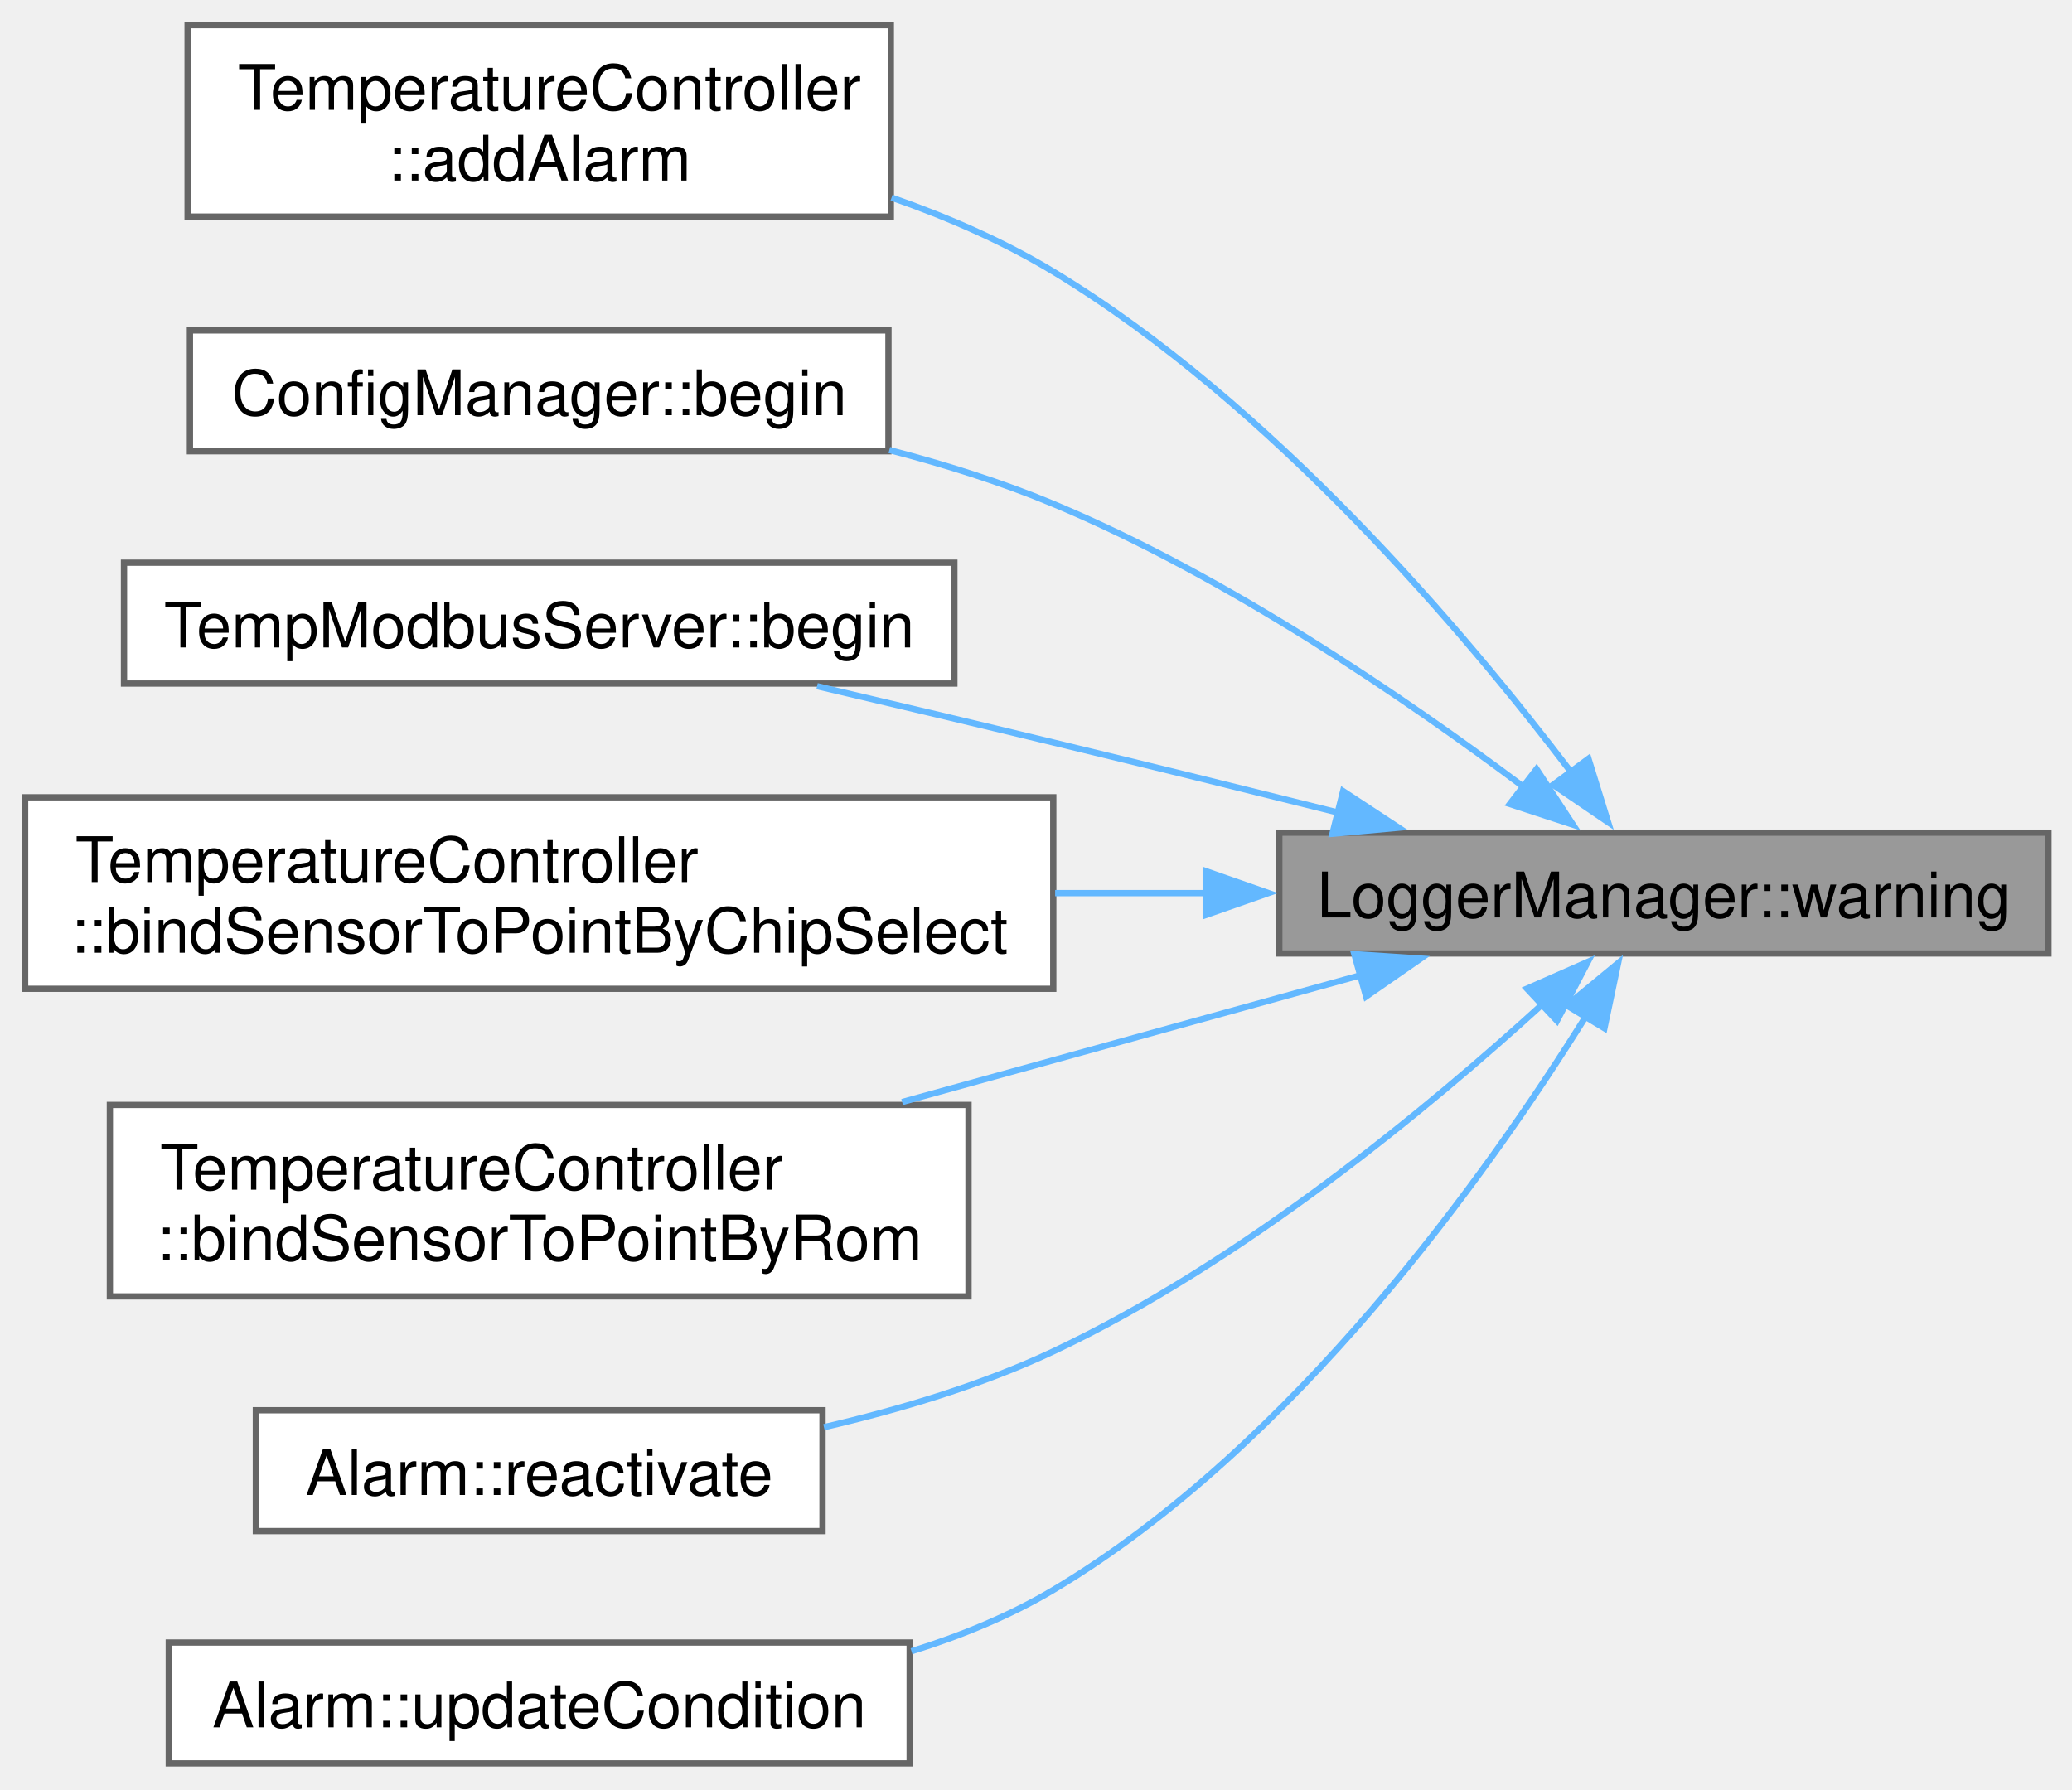
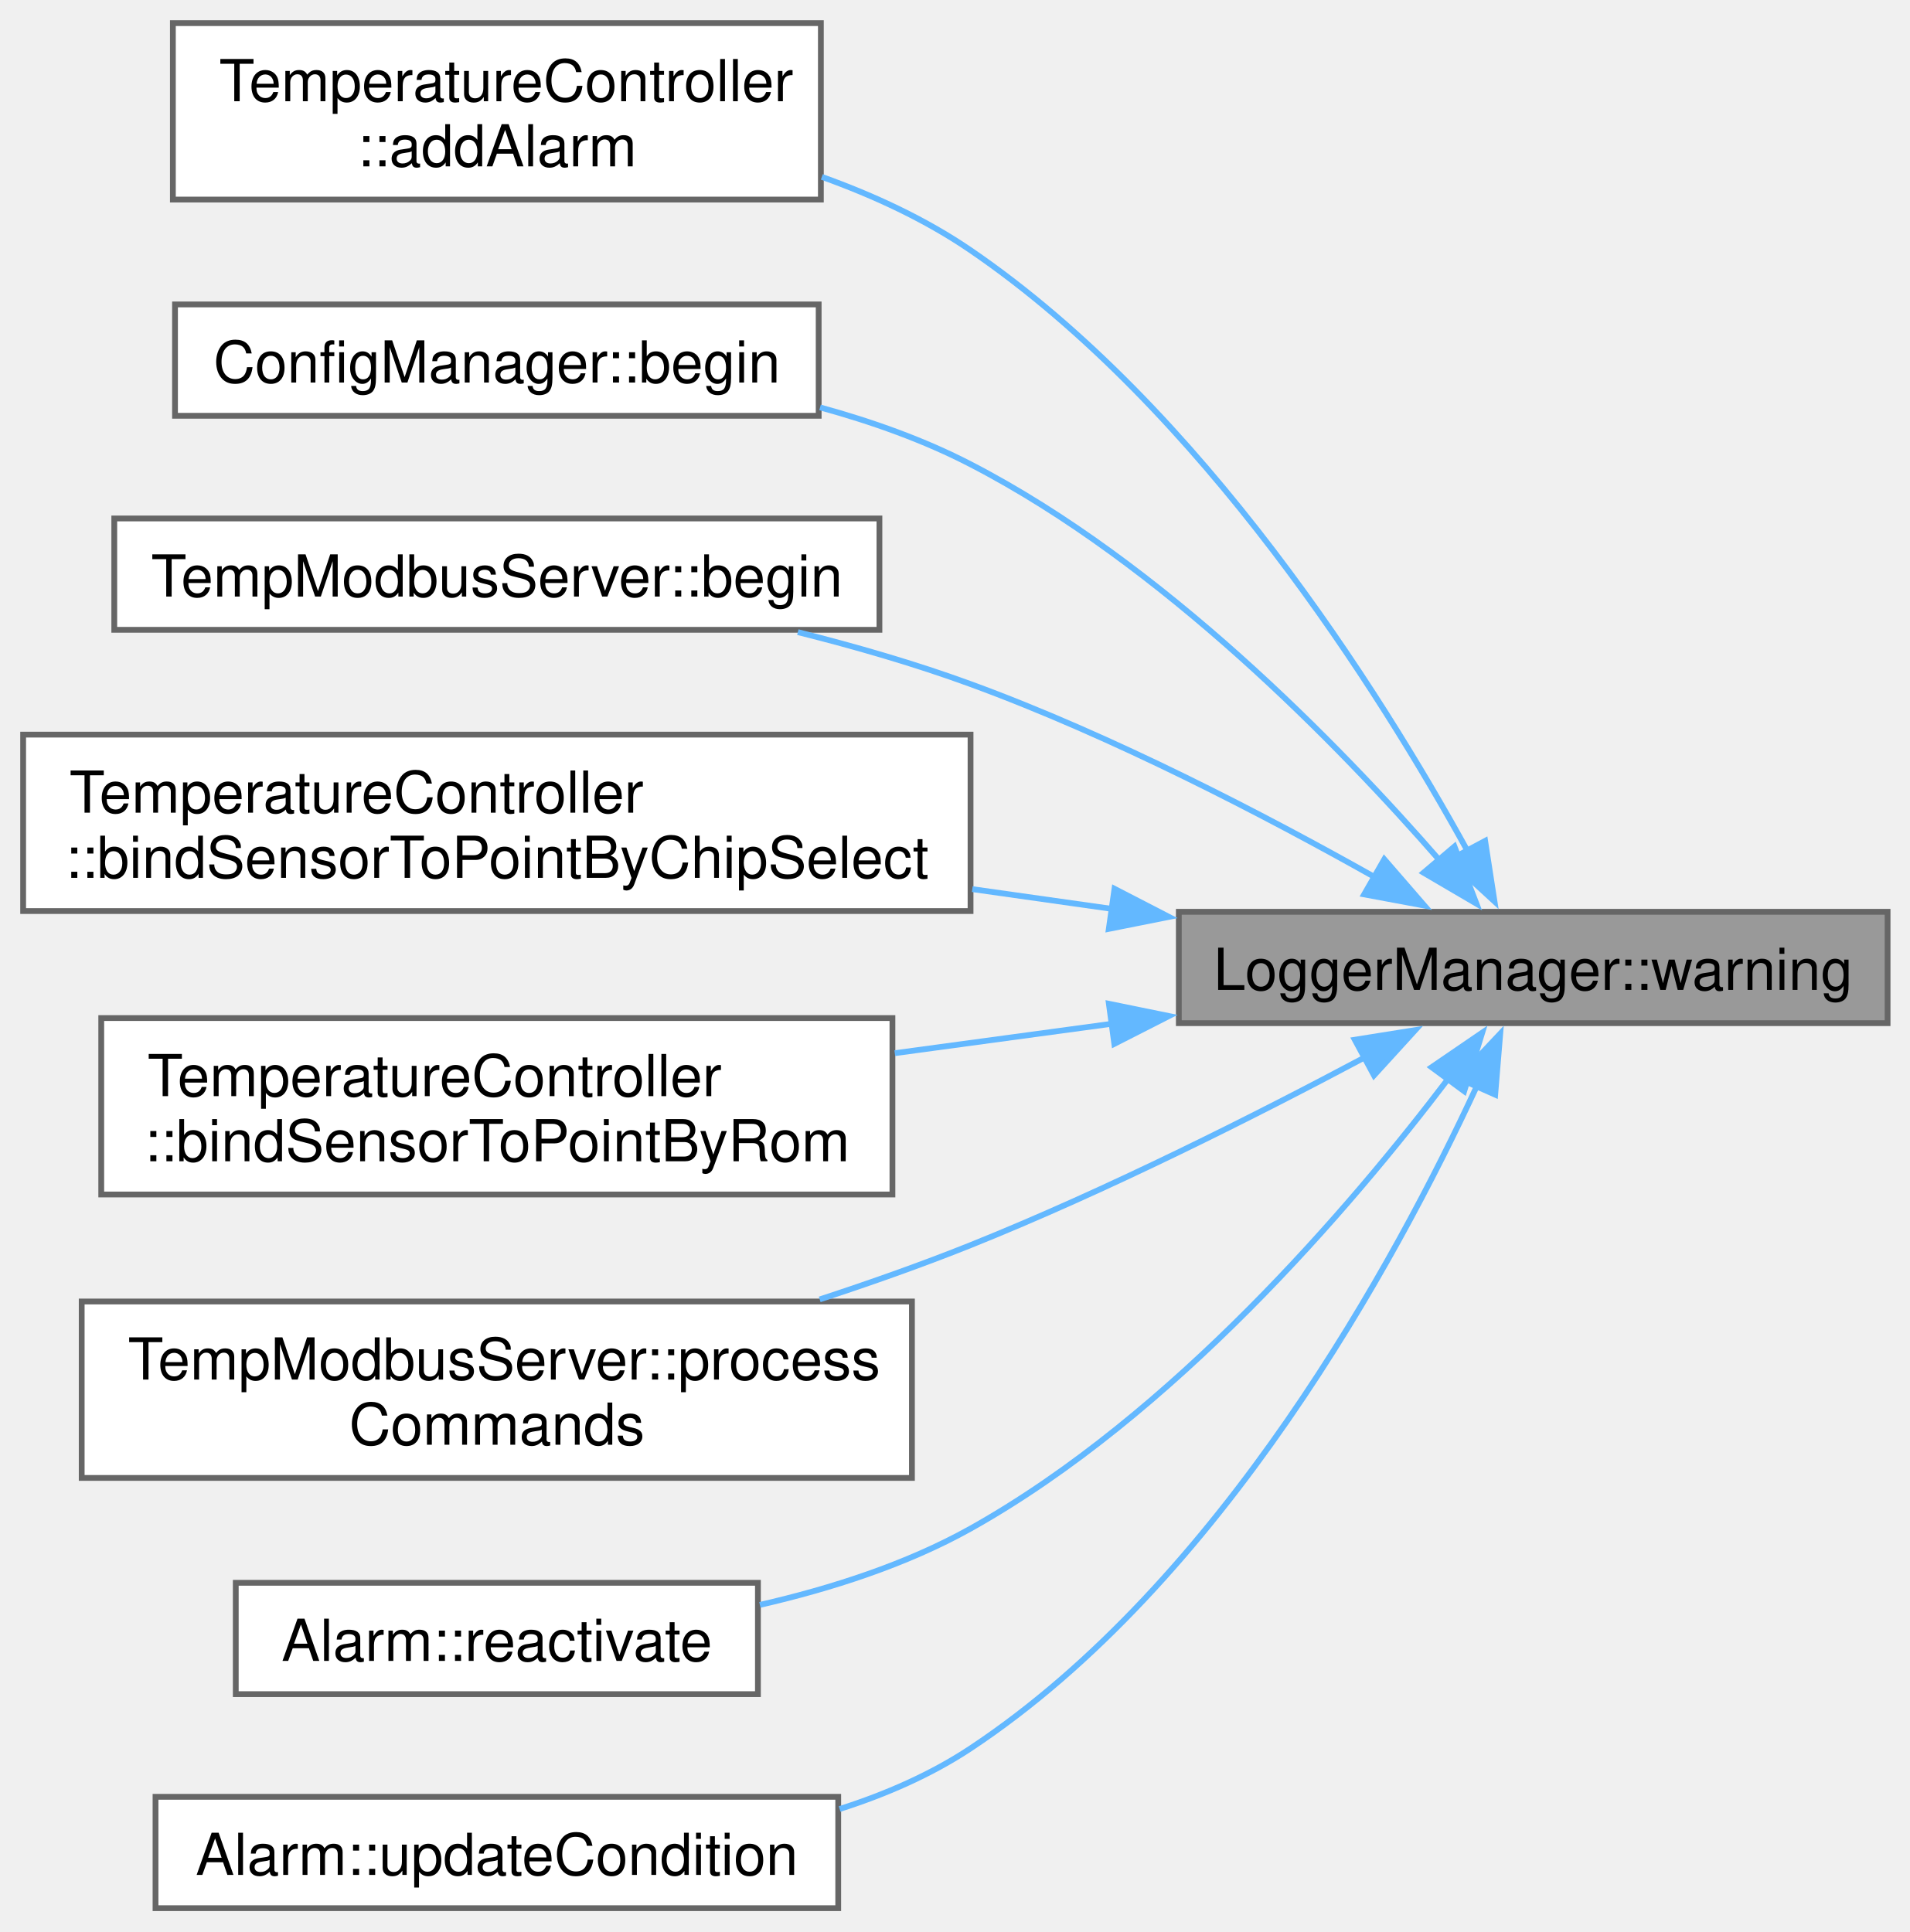
- <svg xmlns="http://www.w3.org/2000/svg" xmlns:xlink="http://www.w3.org/1999/xlink" width="330pt" height="285pt" viewBox="0.00 0.00 330.00 285.00">
-   <g id="graph0" class="graph" transform="scale(1 1) rotate(0) translate(4 280.88)">
+ <svg xmlns="http://www.w3.org/2000/svg" xmlns:xlink="http://www.w3.org/1999/xlink" width="330pt" height="334pt" viewBox="0.00 0.00 330.00 334.00">
+   <g id="graph0" class="graph" transform="scale(1 1) rotate(0) translate(4 329.88)">
    <g id="Node000001" class="node">
      <g id="a_Node000001">
        <a xlink:title="Log warning message (static convenience method)">
-           <polygon fill="#999999" stroke="#666666" points="322.25,-148.25 199.75,-148.25 199.75,-129 322.25,-129 322.25,-148.25" />
-           <text xml:space="preserve" text-anchor="middle" x="261" y="-134.75" font-family="Helvetica,sans-Serif" font-size="10.00">LoggerManager::warning</text>
+           <polygon fill="#999999" stroke="#666666" points="322.25,-172.25 199.75,-172.25 199.75,-153 322.25,-153 322.25,-172.25" />
+           <text xml:space="preserve" text-anchor="middle" x="261" y="-158.75" font-family="Helvetica,sans-Serif" font-size="10.00">LoggerManager::warning</text>
        </a>
      </g>
    </g>
    <g id="Node000002" class="node">
      <g id="a_Node000002">
        <a xlink:href="class_temperature_controller.html#ac5c3403746d7c850bf7929bf5ee3448a" target="_top" xlink:title="Add alarm configuration.">
-           <polygon fill="white" stroke="#666666" points="137.88,-276.88 25.88,-276.88 25.88,-246.38 137.88,-246.38 137.88,-276.88" />
-           <text xml:space="preserve" text-anchor="start" x="33.88" y="-263.38" font-family="Helvetica,sans-Serif" font-size="10.00">TemperatureController</text>
-           <text xml:space="preserve" text-anchor="middle" x="81.88" y="-252.12" font-family="Helvetica,sans-Serif" font-size="10.00">::addAlarm</text>
+           <polygon fill="white" stroke="#666666" points="137.88,-325.88 25.88,-325.88 25.88,-295.38 137.88,-295.38 137.88,-325.88" />
+           <text xml:space="preserve" text-anchor="start" x="33.88" y="-312.38" font-family="Helvetica,sans-Serif" font-size="10.00">TemperatureController</text>
+           <text xml:space="preserve" text-anchor="middle" x="81.88" y="-301.12" font-family="Helvetica,sans-Serif" font-size="10.00">::addAlarm</text>
        </a>
      </g>
    </g>
    <g id="edge1_Node000001_Node000002" class="edge">
      <g id="a_edge1_Node000001_Node000002">
        <a xlink:title=" ">
-           <path fill="none" stroke="#63b8ff" d="M246.25,-157.85C229.29,-180.19 198.44,-216.65 163.75,-237.62 155.85,-242.4 146.95,-246.28 138,-249.41" />
-           <polygon fill="#63b8ff" stroke="#63b8ff" points="248.99,-160.03 252.12,-149.91 243.36,-155.87 248.99,-160.03" />
+           <path fill="none" stroke="#63b8ff" d="M249.67,-182.73C234.53,-210.25 203.69,-259.32 163.75,-286.62 156.01,-291.91 147.09,-296.06 138.05,-299.3" />
+           <polygon fill="#63b8ff" stroke="#63b8ff" points="252.69,-184.51 254.31,-174.04 246.52,-181.21 252.69,-184.51" />
        </a>
      </g>
    </g>
    <g id="Node000003" class="node">
      <g id="a_Node000003">
        <a xlink:href="class_config_manager.html#a0497343220fc493f5cf9574922508908" target="_top" xlink:title="Initialize the configuration system.">
-           <polygon fill="white" stroke="#666666" points="137.5,-228.25 26.25,-228.25 26.25,-209 137.5,-209 137.5,-228.25" />
-           <text xml:space="preserve" text-anchor="middle" x="81.88" y="-214.75" font-family="Helvetica,sans-Serif" font-size="10.00">ConfigManager::begin</text>
+           <polygon fill="white" stroke="#666666" points="137.5,-277.25 26.25,-277.25 26.25,-258 137.5,-258 137.5,-277.25" />
+           <text xml:space="preserve" text-anchor="middle" x="81.88" y="-263.75" font-family="Helvetica,sans-Serif" font-size="10.00">ConfigManager::begin</text>
        </a>
      </g>
    </g>
    <g id="edge2_Node000001_Node000003" class="edge">
      <g id="a_edge2_Node000001_Node000003">
        <a xlink:title=" ">
-           <path fill="none" stroke="#63b8ff" d="M238.64,-155.55C219.91,-169.6 191.42,-189.07 163.75,-200.62 155.52,-204.06 146.53,-206.89 137.64,-209.2" />
-           <polygon fill="#63b8ff" stroke="#63b8ff" points="240.72,-158.37 246.53,-149.51 236.46,-152.81 240.72,-158.37" />
+           <path fill="none" stroke="#63b8ff" d="M244.91,-181.05C227.48,-201.07 196.92,-232.48 163.75,-249.62 155.7,-253.79 146.71,-256.99 137.74,-259.45" />
+           <polygon fill="#63b8ff" stroke="#63b8ff" points="247.39,-183.54 251.19,-173.65 242.05,-179.01 247.39,-183.54" />
        </a>
      </g>
    </g>
    <g id="Node000004" class="node">
      <g id="a_Node000004">
        <a xlink:href="class_temp_modbus_server.html#aac671b84770f4139745d08d05b5c1d92" target="_top" xlink:title="Initialize and start Modbus server.">
-           <polygon fill="white" stroke="#666666" points="148,-191.25 15.75,-191.25 15.75,-172 148,-172 148,-191.25" />
-           <text xml:space="preserve" text-anchor="middle" x="81.88" y="-177.75" font-family="Helvetica,sans-Serif" font-size="10.00">TempModbusServer::begin</text>
+           <polygon fill="white" stroke="#666666" points="148,-240.25 15.75,-240.25 15.75,-221 148,-221 148,-240.25" />
+           <text xml:space="preserve" text-anchor="middle" x="81.88" y="-226.75" font-family="Helvetica,sans-Serif" font-size="10.00">TempModbusServer::begin</text>
        </a>
      </g>
    </g>
    <g id="edge3_Node000001_Node000004" class="edge">
      <g id="a_edge3_Node000001_Node000004">
        <a xlink:title=" ">
-           <path fill="none" stroke="#63b8ff" d="M209.31,-151.4C194.62,-155.07 178.56,-159.04 163.75,-162.62 151.55,-165.58 138.31,-168.72 126.13,-171.58" />
-           <polygon fill="#63b8ff" stroke="#63b8ff" points="209.91,-154.86 218.76,-149.04 208.21,-148.07 209.91,-154.86" />
+           <path fill="none" stroke="#63b8ff" d="M233.57,-178.27C214.66,-188.91 188.3,-202.64 163.75,-211.62 154.27,-215.09 143.93,-218.09 133.9,-220.6" />
+           <polygon fill="#63b8ff" stroke="#63b8ff" points="235.26,-181.33 242.2,-173.32 231.78,-175.26 235.26,-181.33" />
        </a>
      </g>
    </g>
    <g id="Node000005" class="node">
      <g id="a_Node000005">
        <a xlink:href="class_temperature_controller.html#a84937fc1aed30193b817f3b062ce0cfc" target="_top" xlink:title="Bind PT1000 sensor to measurement point by chip select pin.">
-           <polygon fill="white" stroke="#666666" points="163.75,-153.88 0,-153.88 0,-123.38 163.75,-123.38 163.75,-153.88" />
-           <text xml:space="preserve" text-anchor="start" x="8" y="-140.38" font-family="Helvetica,sans-Serif" font-size="10.00">TemperatureController</text>
-           <text xml:space="preserve" text-anchor="middle" x="81.88" y="-129.12" font-family="Helvetica,sans-Serif" font-size="10.00">::bindSensorToPointByChipSelect</text>
+           <polygon fill="white" stroke="#666666" points="163.75,-202.88 0,-202.88 0,-172.38 163.75,-172.38 163.75,-202.88" />
+           <text xml:space="preserve" text-anchor="start" x="8" y="-189.38" font-family="Helvetica,sans-Serif" font-size="10.00">TemperatureController</text>
+           <text xml:space="preserve" text-anchor="middle" x="81.88" y="-178.12" font-family="Helvetica,sans-Serif" font-size="10.00">::bindSensorToPointByChipSelect</text>
        </a>
      </g>
    </g>
    <g id="edge4_Node000001_Node000005" class="edge">
      <g id="a_edge4_Node000001_Node000005">
        <a xlink:title=" ">
-           <path fill="none" stroke="#63b8ff" d="M188.1,-138.62C180.18,-138.62 172.08,-138.62 164.05,-138.62" />
-           <polygon fill="#63b8ff" stroke="#63b8ff" points="188.03,-142.13 198.03,-138.63 188.03,-135.13 188.03,-142.13" />
+           <path fill="none" stroke="#63b8ff" d="M188.37,-172.73C180.37,-173.86 172.17,-175.02 164.05,-176.17" />
+           <polygon fill="#63b8ff" stroke="#63b8ff" points="188.63,-176.23 198.04,-171.37 187.65,-169.3 188.63,-176.23" />
        </a>
      </g>
    </g>
    <g id="Node000006" class="node">
      <g id="a_Node000006">
        <a xlink:href="class_temperature_controller.html#a5d8f7c51bb176435a5035293a2db78f7" target="_top" xlink:title="Bind sensor to measurement point by ROM address.">
-           <polygon fill="white" stroke="#666666" points="150.25,-104.88 13.5,-104.88 13.5,-74.38 150.25,-74.38 150.25,-104.88" />
-           <text xml:space="preserve" text-anchor="start" x="21.5" y="-91.38" font-family="Helvetica,sans-Serif" font-size="10.00">TemperatureController</text>
-           <text xml:space="preserve" text-anchor="middle" x="81.88" y="-80.12" font-family="Helvetica,sans-Serif" font-size="10.00">::bindSensorToPointByRom</text>
+           <polygon fill="white" stroke="#666666" points="150.25,-153.88 13.5,-153.88 13.5,-123.38 150.25,-123.38 150.25,-153.88" />
+           <text xml:space="preserve" text-anchor="start" x="21.5" y="-140.38" font-family="Helvetica,sans-Serif" font-size="10.00">TemperatureController</text>
+           <text xml:space="preserve" text-anchor="middle" x="81.88" y="-129.12" font-family="Helvetica,sans-Serif" font-size="10.00">::bindSensorToPointByRom</text>
        </a>
      </g>
    </g>
    <g id="edge5_Node000001_Node000006" class="edge">
      <g id="a_edge5_Node000001_Node000006">
        <a xlink:title=" ">
-           <path fill="none" stroke="#63b8ff" d="M212.77,-125.56C190.3,-119.34 163.26,-111.86 139.68,-105.34" />
-           <polygon fill="#63b8ff" stroke="#63b8ff" points="211.7,-128.89 222.27,-128.19 213.57,-122.15 211.7,-128.89" />
+           <path fill="none" stroke="#63b8ff" d="M188.29,-152.91C175.86,-151.22 162.98,-149.48 150.66,-147.81" />
+           <polygon fill="#63b8ff" stroke="#63b8ff" points="187.66,-156.35 198.04,-154.23 188.6,-149.42 187.66,-156.35" />
        </a>
      </g>
    </g>
    <g id="Node000007" class="node">
      <g id="a_Node000007">
+         <a xlink:href="class_temp_modbus_server.html#a0debe38364d9025833706a6f74d5655a" target="_top" xlink:title="Process pending commands from Modbus writes.">
+           <polygon fill="white" stroke="#666666" points="153.62,-104.88 10.12,-104.88 10.12,-74.38 153.62,-74.38 153.62,-104.88" />
+           <text xml:space="preserve" text-anchor="start" x="18.12" y="-91.38" font-family="Helvetica,sans-Serif" font-size="10.00">TempModbusServer::process</text>
+           <text xml:space="preserve" text-anchor="middle" x="81.88" y="-80.12" font-family="Helvetica,sans-Serif" font-size="10.00">Commands</text>
+         </a>
+       </g>
+     </g>
+     <g id="edge6_Node000001_Node000007" class="edge">
+       <g id="a_edge6_Node000001_Node000007">
+         <a xlink:title=" ">
+           <path fill="none" stroke="#63b8ff" d="M231.94,-147.11C213.03,-137.04 187.33,-124.08 163.75,-114.62 155.43,-111.29 146.48,-108.12 137.68,-105.24" />
+           <polygon fill="#63b8ff" stroke="#63b8ff" points="230.16,-150.13 240.62,-151.8 233.48,-143.97 230.16,-150.13" />
+         </a>
+       </g>
+     </g>
+     <g id="Node000008" class="node">
+       <g id="a_Node000008">
        <a xlink:href="class_alarm.html#af8d75ee8622a2a96f4bc9b408e9668e5" target="_top" xlink:title="Reactivate a previously cleared alarm.">
          <polygon fill="white" stroke="#666666" points="127,-56.25 36.75,-56.25 36.75,-37 127,-37 127,-56.25" />
          <text xml:space="preserve" text-anchor="middle" x="81.88" y="-42.75" font-family="Helvetica,sans-Serif" font-size="10.00">Alarm::reactivate</text>
        </a>
      </g>
    </g>
-     <g id="edge6_Node000001_Node000007" class="edge">
-       <g id="a_edge6_Node000001_Node000007">
+     <g id="edge7_Node000001_Node000008" class="edge">
+       <g id="a_edge7_Node000001_Node000008">
        <a xlink:title=" ">
-           <path fill="none" stroke="#63b8ff" d="M241.76,-121.01C223.47,-104.32 193.78,-79.76 163.75,-65.62 152.4,-60.28 139.42,-56.38 127.23,-53.55" />
-           <polygon fill="#63b8ff" stroke="#63b8ff" points="239.19,-123.4 248.89,-127.67 243.97,-118.29 239.19,-123.4" />
+           <path fill="none" stroke="#63b8ff" d="M246.36,-143.45C229.52,-121.25 198.76,-85.21 163.75,-65.62 152.67,-59.43 139.65,-55.25 127.34,-52.43" />
+           <polygon fill="#63b8ff" stroke="#63b8ff" points="243.44,-145.38 252.19,-151.36 249.07,-141.23 243.44,-145.38" />
        </a>
      </g>
    </g>
-     <g id="Node000008" class="node">
-       <g id="a_Node000008">
+     <g id="Node000009" class="node">
+       <g id="a_Node000009">
        <a xlink:href="class_alarm.html#abc87fe39e6a9b5beb9f09df780f67621" target="_top" xlink:title="Update alarm condition based on current measurement.">
          <polygon fill="white" stroke="#666666" points="140.88,-19.25 22.88,-19.25 22.88,0 140.88,0 140.88,-19.25" />
          <text xml:space="preserve" text-anchor="middle" x="81.88" y="-5.75" font-family="Helvetica,sans-Serif" font-size="10.00">Alarm::updateCondition</text>
        </a>
      </g>
    </g>
-     <g id="edge7_Node000001_Node000008" class="edge">
-       <g id="a_edge7_Node000001_Node000008">
+     <g id="edge8_Node000001_Node000009" class="edge">
+       <g id="a_edge8_Node000001_Node000009">
        <a xlink:title=" ">
-           <path fill="none" stroke="#63b8ff" d="M248.7,-119.19C232.99,-93.96 202.09,-50.49 163.75,-27.62 156.83,-23.5 149.07,-20.32 141.17,-17.86" />
-           <polygon fill="#63b8ff" stroke="#63b8ff" points="245.54,-120.72 253.71,-127.47 251.53,-117.1 245.54,-120.72" />
+           <path fill="none" stroke="#63b8ff" d="M251.23,-142.05C237.3,-111.96 207.17,-56.4 163.75,-27.62 156.92,-23.1 149.11,-19.69 141.12,-17.14" />
+           <polygon fill="#63b8ff" stroke="#63b8ff" points="248.04,-143.47 255.3,-151.18 254.43,-140.63 248.04,-143.47" />
        </a>
      </g>
    </g>
  </g>
</svg>
